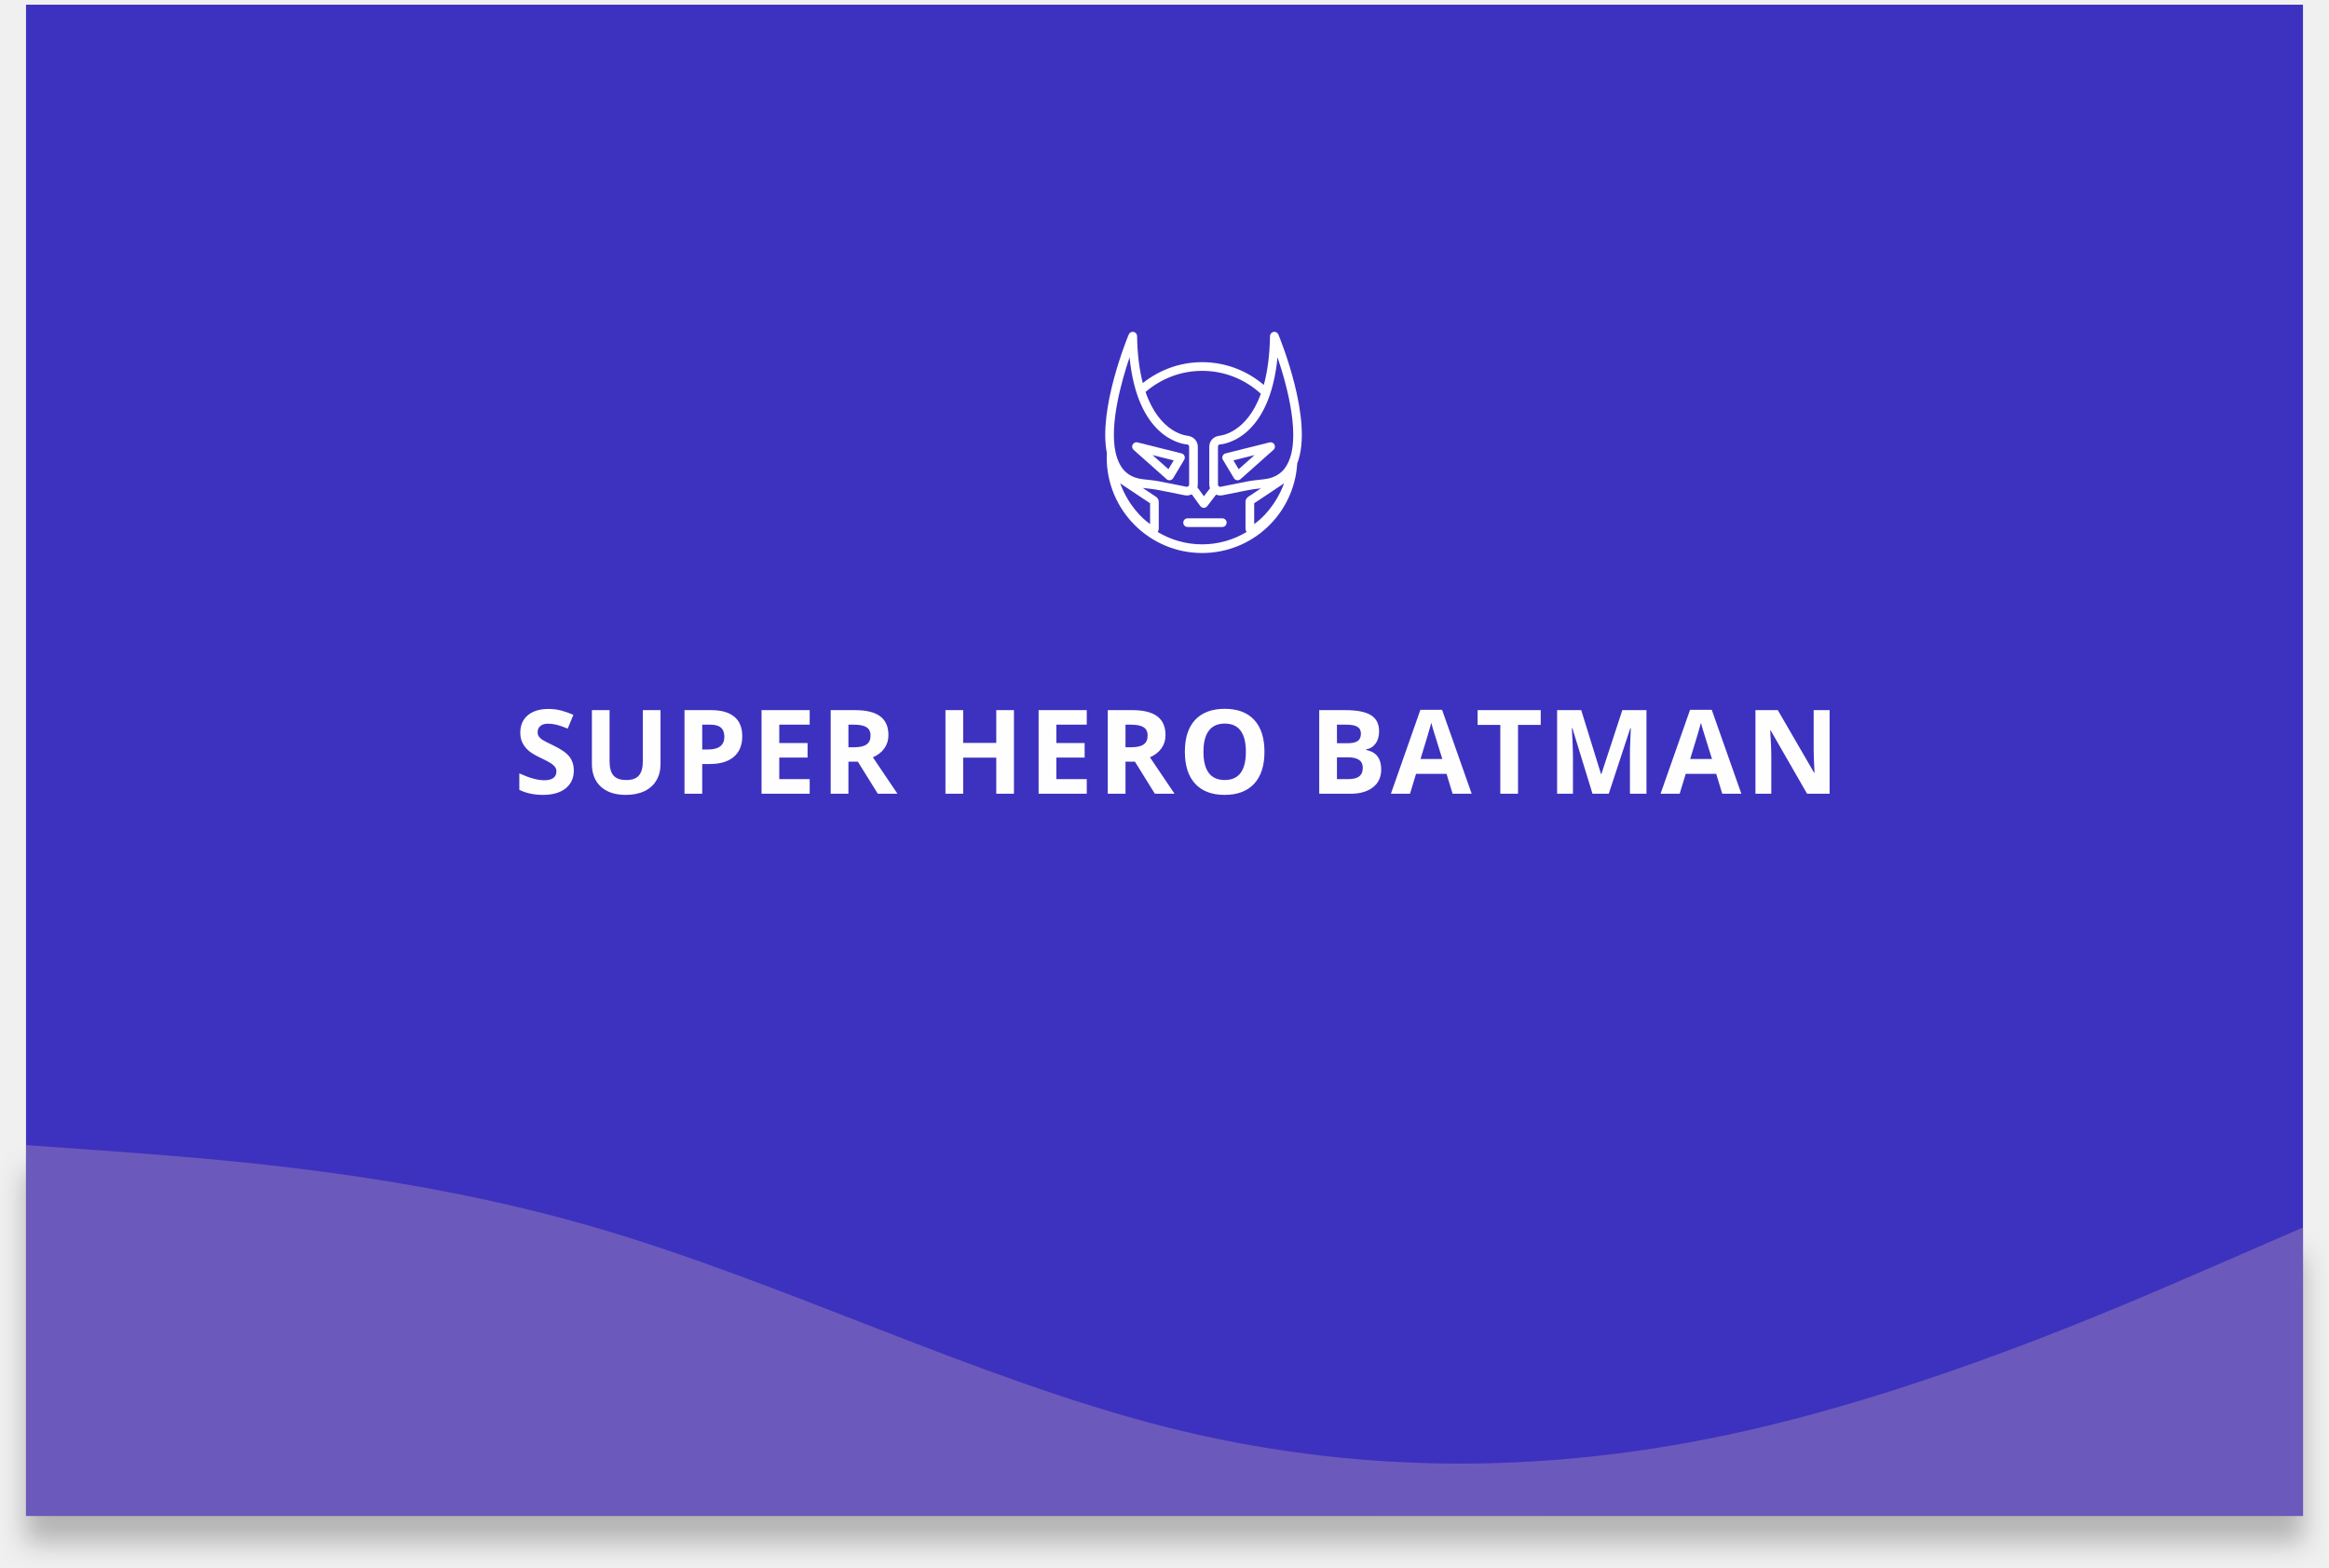
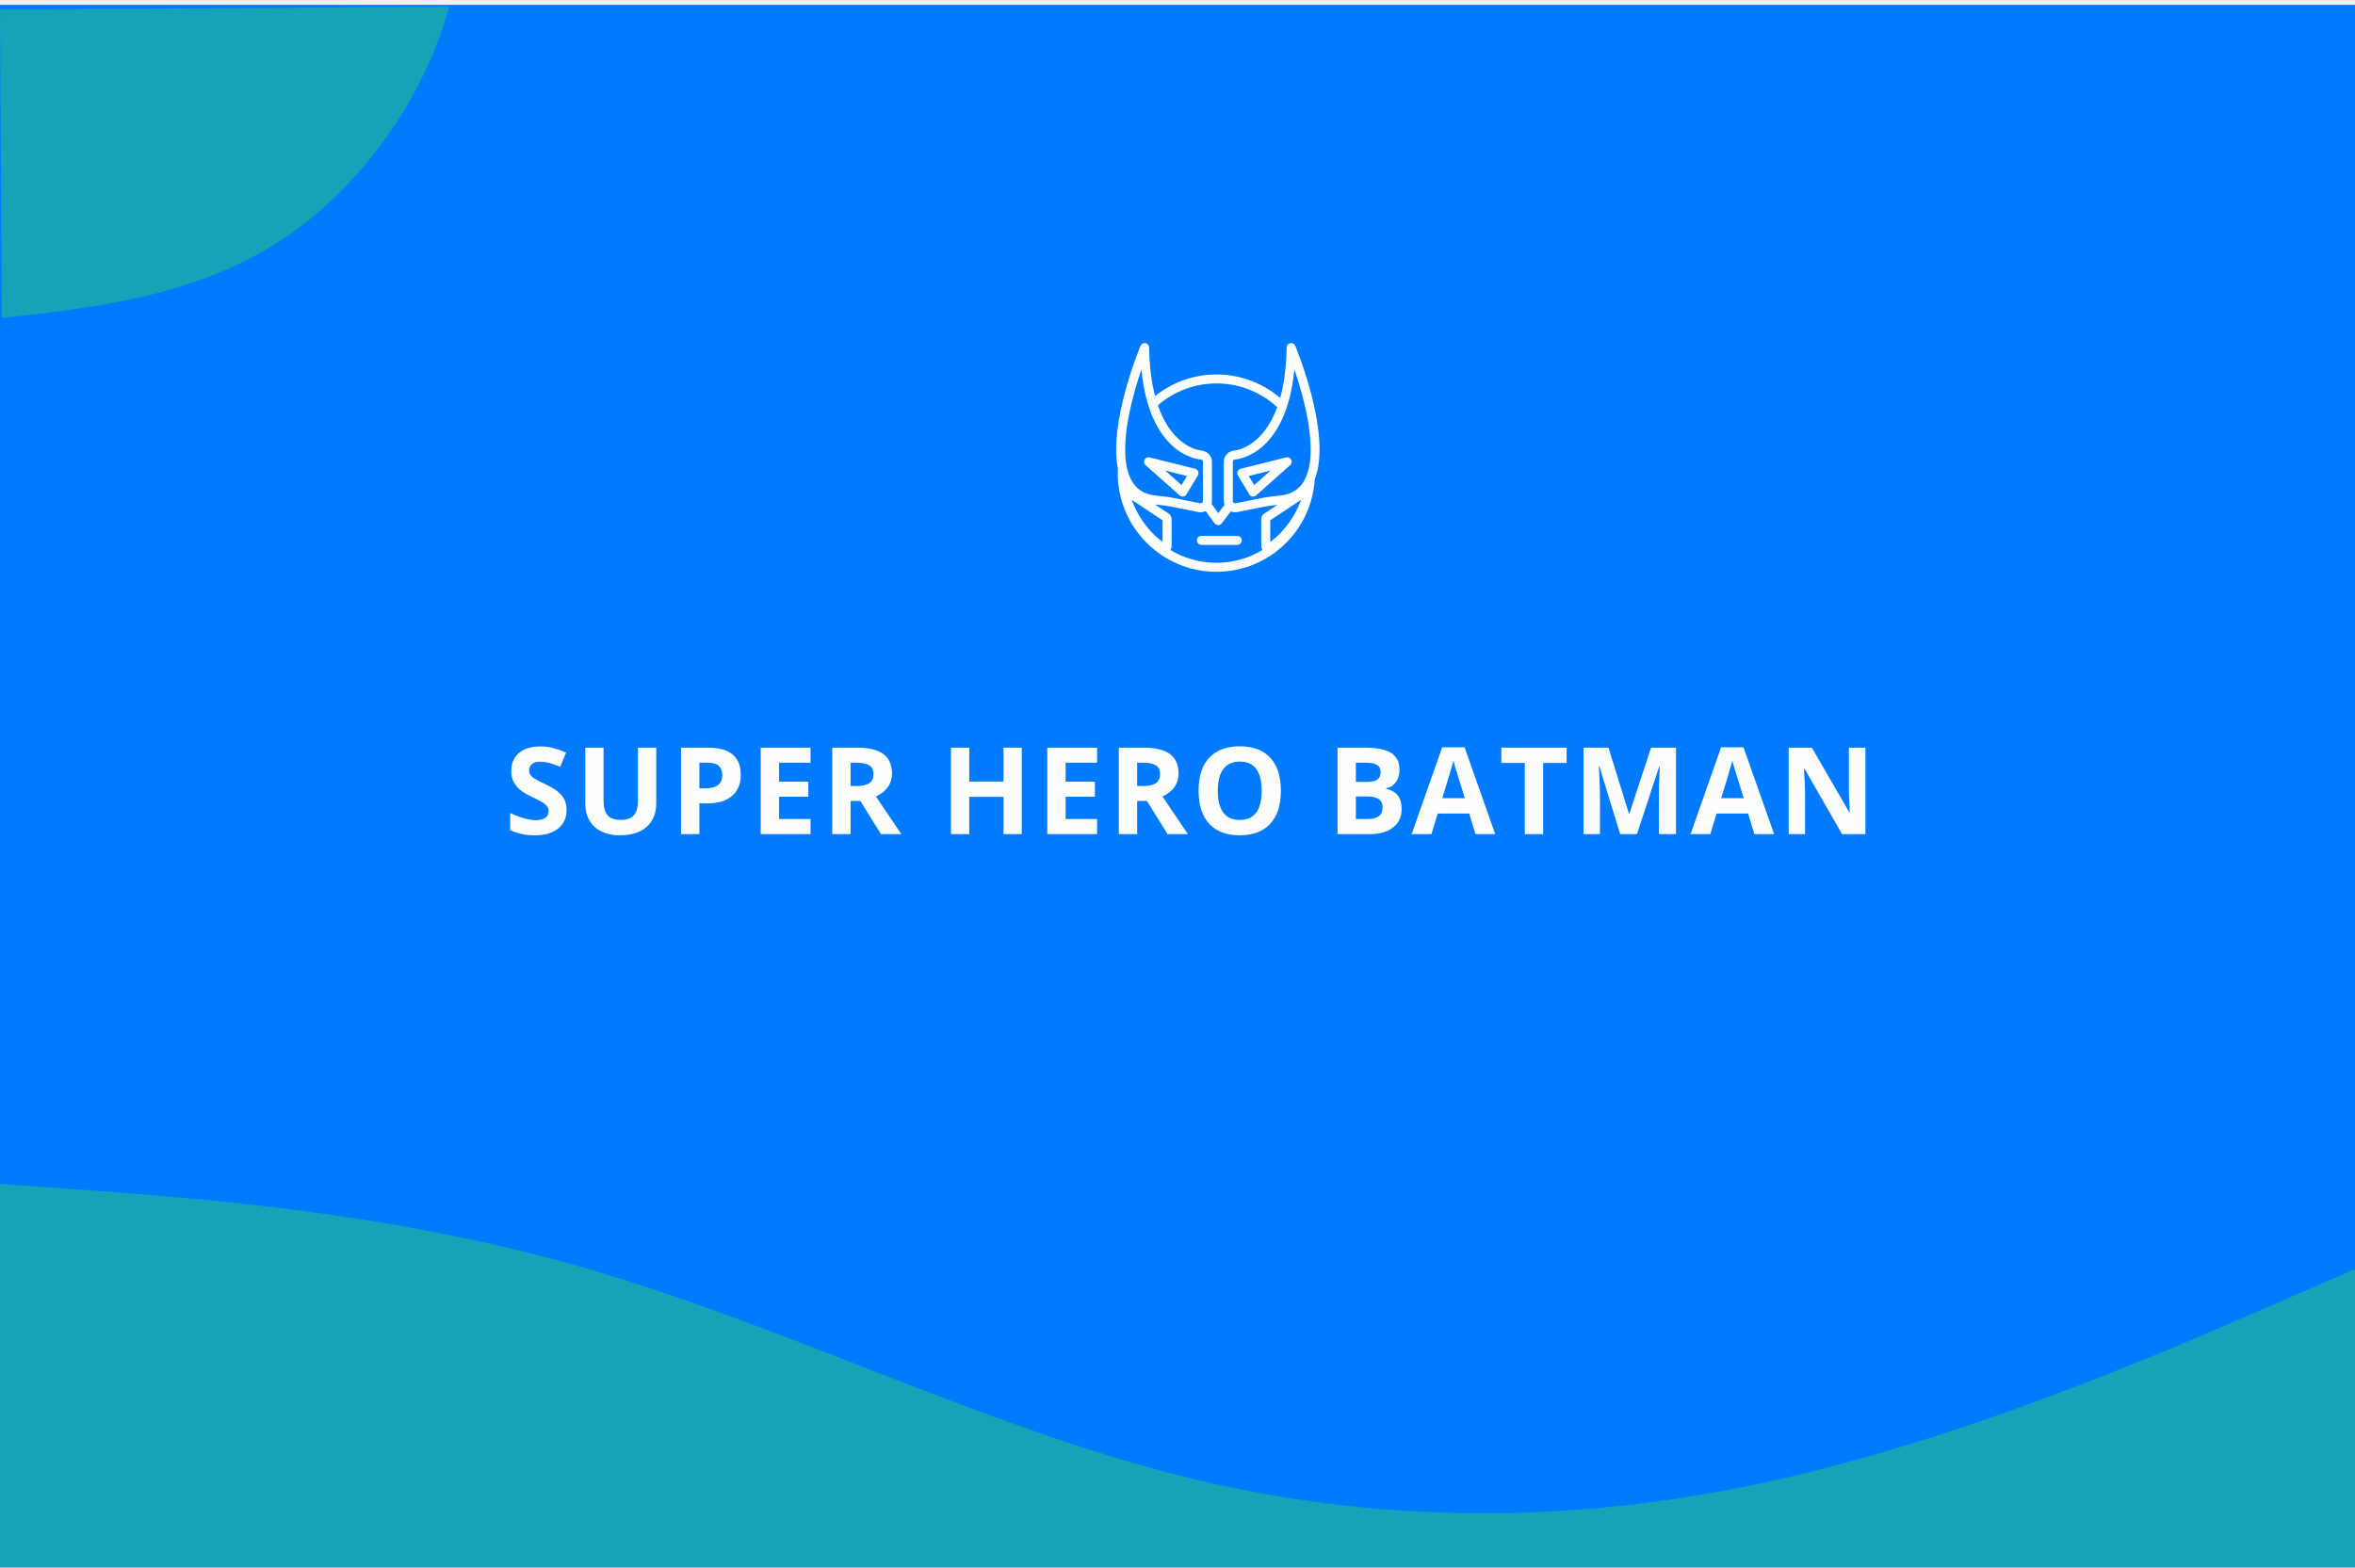
- <svg xmlns="http://www.w3.org/2000/svg" width="358" height="241" viewBox="0 0 358 241" fill="none">
-   <rect x="4" y="0.721" width="350" height="232.279" fill="#3D32BF" />
+ <svg xmlns="http://www.w3.org/2000/svg" width="350" height="233" viewBox="0 0 350 233" fill="none">
+   <rect y="0.721" width="350" height="232.279" fill="#007BFF" />
  <g clip-path="url(#clip0)">
-     <path d="M187.885 79.667H182.551C182.183 79.667 181.885 79.965 181.885 80.333C181.885 80.702 182.183 81 182.551 81H187.885C188.253 81 188.551 80.702 188.551 80.333C188.551 79.965 188.253 79.667 187.885 79.667Z" fill="white" />
-     <path d="M179.319 73.648C179.442 73.757 179.6 73.817 179.762 73.817C179.796 73.817 179.83 73.814 179.863 73.809C180.06 73.779 180.233 73.662 180.334 73.491L182.022 70.677C182.131 70.497 182.148 70.275 182.067 70.079C181.987 69.883 181.818 69.737 181.612 69.687L174.853 67.997C174.557 67.921 174.245 68.061 174.101 68.332C173.958 68.603 174.019 68.937 174.249 69.141L179.319 73.648ZM180.415 70.761L179.603 72.116L177.165 69.949L180.415 70.761Z" fill="white" />
-     <path d="M187.935 70.079C187.854 70.275 187.871 70.497 187.98 70.677L189.669 73.491C189.771 73.662 189.943 73.779 190.139 73.809C190.173 73.814 190.207 73.817 190.241 73.817C190.403 73.817 190.561 73.757 190.683 73.648L195.753 69.141C195.983 68.937 196.043 68.603 195.899 68.332C195.756 68.061 195.444 67.92 195.149 67.997L188.389 69.687C188.184 69.738 188.015 69.883 187.935 70.079ZM192.839 69.949L190.401 72.117L189.589 70.761L192.839 69.949Z" fill="white" />
-     <path d="M196.5 51.41C196.379 51.119 196.074 50.952 195.759 51.011C195.449 51.071 195.223 51.34 195.218 51.656C195.169 54.739 194.805 57.196 194.263 59.165C191.614 56.909 188.292 55.667 184.785 55.667C181.457 55.667 178.261 56.808 175.665 58.881C175.165 56.961 174.833 54.594 174.785 51.656C174.78 51.341 174.554 51.072 174.244 51.012C173.928 50.953 173.624 51.119 173.503 51.411C173.284 51.936 168.78 62.889 170.149 69.685L170.141 69.825C170.129 69.993 170.119 70.162 170.119 70.333C170.119 78.421 176.698 85 184.785 85C192.536 85 198.933 78.959 199.403 71.229C201.97 64.709 196.737 51.978 196.5 51.41ZM197.38 74.291C196.117 77.684 194.011 79.702 192.785 80.547V77.353L197.38 74.291ZM196.373 54.919C197.869 59.341 200.102 67.515 197.807 71.489C197.709 71.658 197.607 71.82 197.495 71.969C197.494 71.97 197.493 71.972 197.492 71.973C197.37 72.136 197.238 72.287 197.098 72.426C197.084 72.44 197.069 72.451 197.055 72.465C196.933 72.583 196.805 72.693 196.669 72.794C196.632 72.822 196.593 72.847 196.555 72.873C196.437 72.954 196.315 73.03 196.189 73.099C196.14 73.126 196.09 73.151 196.039 73.176C195.915 73.237 195.786 73.293 195.653 73.343C195.597 73.365 195.542 73.387 195.484 73.406C195.344 73.453 195.198 73.493 195.049 73.528C194.993 73.541 194.94 73.557 194.883 73.569C194.677 73.613 194.463 73.647 194.238 73.67C193.281 73.767 192.419 73.86 191.544 74.035L187.64 74.816C187.498 74.843 187.396 74.782 187.347 74.743C187.299 74.703 187.219 74.616 187.219 74.471V68.659C187.219 68.485 187.341 68.341 187.444 68.322C187.451 68.322 187.466 68.321 187.485 68.319C187.497 68.319 187.513 68.317 187.528 68.315C187.533 68.315 187.537 68.315 187.543 68.314C188.474 68.225 195.169 67.167 196.373 54.919ZM184.785 57C188.155 57 191.345 58.251 193.815 60.531C191.593 66.651 187.545 66.979 187.31 66.996C187.277 67.001 187.247 67.013 187.215 67.019C186.44 67.181 185.885 67.853 185.885 68.659V74.471C185.885 74.597 185.899 74.722 185.927 74.843C185.93 74.857 185.937 74.871 185.941 74.885C185.956 74.942 185.978 74.995 185.998 75.05L185.058 76.275L184.057 74.903C184.063 74.883 184.073 74.864 184.078 74.843C184.105 74.722 184.119 74.597 184.119 74.471V68.659C184.119 67.854 183.566 67.185 182.739 67.015C182.703 67.008 182.669 66.996 182.632 66.99C182.452 66.978 178.284 66.642 176.087 60.249C178.514 58.151 181.587 57 184.785 57ZM173.631 54.921C174.835 67.173 181.533 68.227 182.405 68.308C182.409 68.309 182.413 68.309 182.417 68.309C182.433 68.311 182.447 68.312 182.459 68.313C182.476 68.314 182.489 68.315 182.495 68.315C182.663 68.34 182.786 68.485 182.786 68.659V74.471C182.786 74.615 182.705 74.703 182.657 74.742C182.647 74.751 182.624 74.76 182.609 74.769C182.553 74.803 182.474 74.837 182.365 74.815L178.461 74.035C177.586 73.859 176.724 73.766 175.768 73.669C175.503 73.643 175.253 73.597 175.011 73.541C174.959 73.529 174.907 73.516 174.855 73.503C174.369 73.375 173.929 73.188 173.543 72.935C173.527 72.925 173.512 72.914 173.497 72.903C173.099 72.635 172.753 72.301 172.461 71.895C172.454 71.887 172.448 71.877 172.442 71.867C172.324 71.701 172.219 71.517 172.119 71.327C172.07 71.236 172.025 71.142 171.981 71.047C171.898 70.867 171.819 70.683 171.75 70.485C171.729 70.425 171.71 70.365 171.691 70.304C171.61 70.051 171.535 69.788 171.475 69.506C170.545 65.211 172.353 58.7 173.631 54.921ZM176.785 80.547C175.559 79.703 173.454 77.685 172.191 74.294L176.785 77.353V80.547ZM177.952 81.769C178.055 81.617 178.118 81.437 178.118 81.245V77.142C178.118 76.835 177.967 76.547 177.705 76.365L175.655 75C176.566 75.092 177.389 75.181 178.199 75.343L182.103 76.124C182.213 76.146 182.325 76.157 182.436 76.157C182.443 76.157 182.451 76.155 182.458 76.155C182.485 76.155 182.512 76.15 182.539 76.149C182.625 76.143 182.709 76.133 182.792 76.115C182.829 76.107 182.864 76.097 182.899 76.087C182.976 76.065 183.051 76.036 183.124 76.003C183.145 75.994 183.168 75.989 183.189 75.979L184.504 77.783C184.628 77.953 184.824 78.055 185.035 78.057C185.037 78.057 185.04 78.057 185.043 78.057C185.25 78.057 185.445 77.961 185.571 77.796L186.929 76.027C186.986 76.051 187.045 76.07 187.105 76.087C187.139 76.097 187.174 76.107 187.209 76.115C187.293 76.133 187.379 76.144 187.465 76.149C187.492 76.151 187.518 76.156 187.545 76.156C187.553 76.156 187.56 76.158 187.567 76.158C187.678 76.158 187.79 76.147 187.901 76.125L191.805 75.344C192.453 75.214 193.122 75.133 193.827 75.059L191.853 76.373C191.602 76.549 191.451 76.836 191.451 77.143V81.246C191.451 81.438 191.514 81.617 191.617 81.769C189.615 82.969 187.28 83.667 184.785 83.667C182.287 83.667 179.953 82.969 177.952 81.769Z" fill="white" />
+     <path d="M183.885 79.667H178.551C178.183 79.667 177.885 79.965 177.885 80.333C177.885 80.702 178.183 81 178.551 81H183.885C184.253 81 184.551 80.702 184.551 80.333C184.551 79.965 184.253 79.667 183.885 79.667Z" fill="white" />
+     <path d="M175.319 73.648C175.442 73.757 175.6 73.817 175.762 73.817C175.796 73.817 175.83 73.814 175.863 73.809C176.06 73.779 176.233 73.662 176.334 73.491L178.022 70.677C178.131 70.497 178.148 70.275 178.067 70.079C177.987 69.883 177.818 69.737 177.612 69.687L170.853 67.997C170.557 67.921 170.245 68.061 170.101 68.332C169.958 68.603 170.019 68.937 170.249 69.141L175.319 73.648ZM176.415 70.761L175.603 72.116L173.165 69.949L176.415 70.761Z" fill="white" />
+     <path d="M183.935 70.079C183.854 70.275 183.871 70.497 183.98 70.677L185.669 73.491C185.771 73.662 185.943 73.779 186.139 73.809C186.173 73.814 186.207 73.817 186.241 73.817C186.403 73.817 186.561 73.757 186.683 73.648L191.753 69.141C191.983 68.937 192.043 68.603 191.899 68.332C191.756 68.061 191.444 67.92 191.149 67.997L184.389 69.687C184.184 69.738 184.015 69.883 183.935 70.079ZM188.839 69.949L186.401 72.117L185.589 70.761L188.839 69.949Z" fill="white" />
+     <path d="M192.5 51.41C192.379 51.119 192.074 50.952 191.759 51.011C191.449 51.071 191.223 51.34 191.218 51.656C191.169 54.739 190.805 57.196 190.263 59.165C187.614 56.909 184.292 55.667 180.785 55.667C177.457 55.667 174.261 56.808 171.665 58.881C171.165 56.961 170.833 54.594 170.785 51.656C170.78 51.341 170.554 51.072 170.244 51.012C169.928 50.953 169.624 51.119 169.503 51.411C169.284 51.936 164.78 62.889 166.149 69.685L166.141 69.825C166.129 69.993 166.119 70.162 166.119 70.333C166.119 78.421 172.698 85 180.785 85C188.536 85 194.933 78.959 195.403 71.229C197.97 64.709 192.737 51.978 192.5 51.41ZM193.38 74.291C192.117 77.684 190.011 79.702 188.785 80.547V77.353L193.38 74.291ZM192.373 54.919C193.869 59.341 196.102 67.515 193.807 71.489C193.709 71.658 193.607 71.82 193.495 71.969C193.494 71.97 193.493 71.972 193.492 71.973C193.37 72.136 193.238 72.287 193.098 72.426C193.084 72.44 193.069 72.451 193.055 72.465C192.933 72.583 192.805 72.693 192.669 72.794C192.632 72.822 192.593 72.847 192.555 72.873C192.437 72.954 192.315 73.03 192.189 73.099C192.14 73.126 192.09 73.151 192.039 73.176C191.915 73.237 191.786 73.293 191.653 73.343C191.597 73.365 191.542 73.387 191.484 73.406C191.344 73.453 191.198 73.493 191.049 73.528C190.993 73.541 190.94 73.557 190.883 73.569C190.677 73.613 190.463 73.647 190.238 73.67C189.281 73.767 188.419 73.86 187.544 74.035L183.64 74.816C183.498 74.843 183.396 74.782 183.347 74.743C183.299 74.703 183.219 74.616 183.219 74.471V68.659C183.219 68.485 183.341 68.341 183.444 68.322C183.451 68.322 183.466 68.321 183.485 68.319C183.497 68.319 183.513 68.317 183.528 68.315C183.533 68.315 183.537 68.315 183.543 68.314C184.474 68.225 191.169 67.167 192.373 54.919ZM180.785 57C184.155 57 187.345 58.251 189.815 60.531C187.593 66.651 183.545 66.979 183.31 66.996C183.277 67.001 183.247 67.013 183.215 67.019C182.44 67.181 181.885 67.853 181.885 68.659V74.471C181.885 74.597 181.899 74.722 181.927 74.843C181.93 74.857 181.937 74.871 181.941 74.885C181.956 74.942 181.978 74.995 181.998 75.05L181.058 76.275L180.057 74.903C180.063 74.883 180.073 74.864 180.078 74.843C180.105 74.722 180.119 74.597 180.119 74.471V68.659C180.119 67.854 179.566 67.185 178.739 67.015C178.703 67.008 178.669 66.996 178.632 66.99C178.452 66.978 174.284 66.642 172.087 60.249C174.514 58.151 177.587 57 180.785 57ZM169.631 54.921C170.835 67.173 177.533 68.227 178.405 68.308C178.409 68.309 178.413 68.309 178.417 68.309C178.433 68.311 178.447 68.312 178.459 68.313C178.476 68.314 178.489 68.315 178.495 68.315C178.663 68.34 178.786 68.485 178.786 68.659V74.471C178.786 74.615 178.705 74.703 178.657 74.742C178.647 74.751 178.624 74.76 178.609 74.769C178.553 74.803 178.474 74.837 178.365 74.815L174.461 74.035C173.586 73.859 172.724 73.766 171.768 73.669C171.503 73.643 171.253 73.597 171.011 73.541C170.959 73.529 170.907 73.516 170.855 73.503C170.369 73.375 169.929 73.188 169.543 72.935C169.527 72.925 169.512 72.914 169.497 72.903C169.099 72.635 168.753 72.301 168.461 71.895C168.454 71.887 168.448 71.877 168.442 71.867C168.324 71.701 168.219 71.517 168.119 71.327C168.07 71.236 168.025 71.142 167.981 71.047C167.898 70.867 167.819 70.683 167.75 70.485C167.729 70.425 167.71 70.365 167.691 70.304C167.61 70.051 167.535 69.788 167.475 69.506C166.545 65.211 168.353 58.7 169.631 54.921ZM172.785 80.547C171.559 79.703 169.454 77.685 168.191 74.294L172.785 77.353V80.547ZM173.952 81.769C174.055 81.617 174.118 81.437 174.118 81.245V77.142C174.118 76.835 173.967 76.547 173.705 76.365L171.655 75C172.566 75.092 173.389 75.181 174.199 75.343L178.103 76.124C178.213 76.146 178.325 76.157 178.436 76.157C178.443 76.157 178.451 76.155 178.458 76.155C178.485 76.155 178.512 76.15 178.539 76.149C178.625 76.143 178.709 76.133 178.792 76.115C178.829 76.107 178.864 76.097 178.899 76.087C178.976 76.065 179.051 76.036 179.124 76.003C179.145 75.994 179.168 75.989 179.189 75.979L180.504 77.783C180.628 77.953 180.824 78.055 181.035 78.057C181.037 78.057 181.04 78.057 181.043 78.057C181.25 78.057 181.445 77.961 181.571 77.796L182.929 76.027C182.986 76.051 183.045 76.07 183.105 76.087C183.139 76.097 183.174 76.107 183.209 76.115C183.293 76.133 183.379 76.144 183.465 76.149C183.492 76.151 183.518 76.156 183.545 76.156C183.553 76.156 183.56 76.158 183.567 76.158C183.678 76.158 183.79 76.147 183.901 76.125L187.805 75.344C188.453 75.214 189.122 75.133 189.827 75.059L187.853 76.373C187.602 76.549 187.451 76.836 187.451 77.143V81.246C187.451 81.438 187.514 81.617 187.617 81.769C185.615 82.969 183.28 83.667 180.785 83.667C178.287 83.667 175.953 82.969 173.952 81.769Z" fill="white" />
  </g>
-   <path d="M88.202 118.432C88.202 119.592 87.783 120.506 86.945 121.174C86.113 121.842 84.953 122.176 83.465 122.176C82.094 122.176 80.881 121.918 79.826 121.402V118.871C80.693 119.258 81.426 119.53 82.023 119.688C82.627 119.847 83.178 119.926 83.676 119.926C84.273 119.926 84.731 119.812 85.047 119.583C85.369 119.354 85.53 119.015 85.53 118.563C85.53 118.312 85.46 118.089 85.319 117.896C85.179 117.696 84.971 117.506 84.695 117.324C84.426 117.143 83.872 116.853 83.034 116.454C82.249 116.085 81.66 115.73 81.268 115.391C80.875 115.051 80.561 114.655 80.327 114.204C80.093 113.753 79.976 113.226 79.976 112.622C79.976 111.485 80.359 110.592 81.127 109.941C81.9 109.291 82.967 108.966 84.326 108.966C84.994 108.966 85.63 109.045 86.233 109.203C86.843 109.361 87.478 109.584 88.141 109.871L87.262 111.989C86.576 111.708 86.008 111.512 85.557 111.4C85.111 111.289 84.672 111.233 84.238 111.233C83.723 111.233 83.327 111.354 83.052 111.594C82.776 111.834 82.639 112.147 82.639 112.534C82.639 112.774 82.694 112.985 82.806 113.167C82.917 113.343 83.093 113.516 83.333 113.686C83.579 113.85 84.156 114.148 85.064 114.582C86.266 115.156 87.089 115.733 87.534 116.313C87.98 116.888 88.202 117.594 88.202 118.432ZM101.53 109.15V117.465C101.53 118.414 101.316 119.246 100.889 119.961C100.467 120.676 99.855 121.224 99.052 121.604C98.249 121.985 97.3 122.176 96.204 122.176C94.552 122.176 93.269 121.754 92.355 120.91C91.44 120.061 90.983 118.9 90.983 117.43V109.15H93.699V117.017C93.699 118.007 93.898 118.733 94.297 119.196C94.695 119.659 95.355 119.891 96.274 119.891C97.165 119.891 97.809 119.659 98.208 119.196C98.612 118.728 98.814 117.995 98.814 116.999V109.15H101.53ZM107.941 115.197H108.838C109.676 115.197 110.303 115.033 110.719 114.705C111.135 114.371 111.343 113.888 111.343 113.255C111.343 112.616 111.167 112.145 110.815 111.84C110.47 111.535 109.925 111.383 109.181 111.383H107.941V115.197ZM114.094 113.158C114.094 114.541 113.66 115.599 112.793 116.331C111.932 117.063 110.704 117.43 109.11 117.43H107.941V122H105.217V109.15H109.321C110.88 109.15 112.063 109.487 112.872 110.161C113.686 110.829 114.094 111.828 114.094 113.158ZM124.46 122H117.059V109.15H124.46V111.383H119.784V114.204H124.135V116.437H119.784V119.75H124.46V122ZM130.414 114.854H131.293C132.154 114.854 132.79 114.711 133.2 114.424C133.61 114.137 133.815 113.686 133.815 113.07C133.815 112.461 133.604 112.027 133.182 111.77C132.766 111.512 132.119 111.383 131.24 111.383H130.414V114.854ZM130.414 117.069V122H127.689V109.15H131.433C133.18 109.15 134.472 109.47 135.309 110.108C136.147 110.741 136.566 111.705 136.566 113C136.566 113.756 136.358 114.43 135.942 115.021C135.526 115.607 134.937 116.067 134.176 116.401C136.109 119.29 137.369 121.156 137.955 122H134.931L131.864 117.069H130.414ZM155.857 122H153.141V116.454H148.052V122H145.328V109.15H148.052V114.187H153.141V109.15H155.857V122ZM167.05 122H159.649V109.15H167.05V111.383H162.374V114.204H166.724V116.437H162.374V119.75H167.05V122ZM173.004 114.854H173.882C174.744 114.854 175.38 114.711 175.79 114.424C176.2 114.137 176.405 113.686 176.405 113.07C176.405 112.461 176.194 112.027 175.772 111.77C175.356 111.512 174.709 111.383 173.83 111.383H173.004V114.854ZM173.004 117.069V122H170.279V109.15H174.023C175.769 109.15 177.061 109.47 177.899 110.108C178.737 110.741 179.156 111.705 179.156 113C179.156 113.756 178.948 114.43 178.532 115.021C178.116 115.607 177.527 116.067 176.765 116.401C178.699 119.29 179.959 121.156 180.545 122H177.521L174.454 117.069H173.004ZM194.365 115.558C194.365 117.685 193.838 119.319 192.783 120.462C191.728 121.604 190.216 122.176 188.248 122.176C186.279 122.176 184.767 121.604 183.713 120.462C182.658 119.319 182.131 117.679 182.131 115.54C182.131 113.401 182.658 111.77 183.713 110.645C184.773 109.514 186.291 108.948 188.265 108.948C190.24 108.948 191.749 109.517 192.792 110.653C193.84 111.79 194.365 113.425 194.365 115.558ZM184.987 115.558C184.987 116.993 185.259 118.074 185.804 118.801C186.349 119.527 187.164 119.891 188.248 119.891C190.422 119.891 191.508 118.446 191.508 115.558C191.508 112.663 190.427 111.216 188.265 111.216C187.181 111.216 186.364 111.582 185.813 112.314C185.262 113.041 184.987 114.122 184.987 115.558ZM202.784 109.15H206.783C208.605 109.15 209.926 109.411 210.747 109.933C211.573 110.448 211.986 111.271 211.986 112.402C211.986 113.17 211.804 113.8 211.441 114.292C211.084 114.784 210.606 115.08 210.008 115.18V115.268C210.823 115.449 211.409 115.789 211.766 116.287C212.129 116.785 212.311 117.447 212.311 118.273C212.311 119.445 211.886 120.359 211.037 121.016C210.193 121.672 209.044 122 207.591 122H202.784V109.15ZM205.508 114.239H207.09C207.829 114.239 208.362 114.125 208.69 113.896C209.024 113.668 209.191 113.29 209.191 112.763C209.191 112.271 209.009 111.919 208.646 111.708C208.289 111.491 207.72 111.383 206.941 111.383H205.508V114.239ZM205.508 116.401V119.75H207.284C208.034 119.75 208.587 119.606 208.945 119.319C209.302 119.032 209.481 118.593 209.481 118.001C209.481 116.935 208.719 116.401 207.196 116.401H205.508ZM223.284 122L222.352 118.941H217.667L216.736 122H213.8L218.335 109.098H221.667L226.219 122H223.284ZM221.702 116.656C220.84 113.885 220.354 112.317 220.243 111.954C220.137 111.591 220.061 111.304 220.014 111.093C219.821 111.843 219.267 113.697 218.353 116.656H221.702ZM233.342 122H230.618V111.418H227.128V109.15H236.832V111.418H233.342V122ZM244.789 122L241.696 111.919H241.617C241.728 113.97 241.784 115.338 241.784 116.023V122H239.349V109.15H243.058L246.099 118.977H246.152L249.377 109.15H253.086V122H250.546V115.918C250.546 115.631 250.549 115.3 250.555 114.925C250.567 114.55 250.608 113.554 250.678 111.937H250.599L247.286 122H244.789ZM264.736 122L263.804 118.941H259.12L258.188 122H255.252L259.788 109.098H263.119L267.671 122H264.736ZM263.154 116.656C262.292 113.885 261.806 112.317 261.695 111.954C261.589 111.591 261.513 111.304 261.466 111.093C261.273 111.843 260.719 113.697 259.805 116.656H263.154ZM281.237 122H277.774L272.184 112.279H272.105C272.216 113.996 272.272 115.221 272.272 115.953V122H269.837V109.15H273.274L278.855 118.774H278.916C278.828 117.104 278.785 115.924 278.785 115.232V109.15H281.237V122Z" fill="#FEFEFE" />
-   <g filter="url(#filter0_d)">
-     <path d="M4 176L18.583 177.049C33.167 178.177 62.333 180.156 91.5 188.667C120.667 197.177 149.833 211.823 179 219.284C208.167 226.667 237.333 226.667 266.5 220.333C295.667 214 324.833 201.333 339.417 195L354 188.667V233H339.417C324.833 233 295.667 233 266.5 233C237.333 233 208.167 233 179 233C149.833 233 120.667 233 91.5 233C62.333 233 33.167 233 18.583 233H4V176Z" fill="#6C59BC" />
+   <path d="M84.202 120.432C84.202 121.592 83.783 122.506 82.945 123.174C82.113 123.842 80.953 124.176 79.465 124.176C78.094 124.176 76.881 123.918 75.826 123.402V120.871C76.693 121.258 77.426 121.53 78.023 121.688C78.627 121.847 79.178 121.926 79.676 121.926C80.273 121.926 80.731 121.812 81.047 121.583C81.369 121.354 81.53 121.015 81.53 120.563C81.53 120.312 81.46 120.089 81.319 119.896C81.179 119.696 80.971 119.506 80.695 119.324C80.426 119.143 79.872 118.853 79.034 118.454C78.249 118.085 77.66 117.73 77.268 117.391C76.875 117.051 76.561 116.655 76.327 116.204C76.093 115.753 75.976 115.226 75.976 114.622C75.976 113.485 76.359 112.592 77.127 111.941C77.9 111.291 78.967 110.966 80.326 110.966C80.994 110.966 81.63 111.045 82.233 111.203C82.843 111.361 83.478 111.584 84.141 111.871L83.262 113.989C82.576 113.708 82.008 113.512 81.557 113.4C81.111 113.289 80.672 113.233 80.238 113.233C79.723 113.233 79.327 113.354 79.052 113.594C78.776 113.834 78.639 114.147 78.639 114.534C78.639 114.774 78.694 114.985 78.806 115.167C78.917 115.343 79.093 115.516 79.333 115.686C79.579 115.85 80.156 116.148 81.064 116.582C82.266 117.156 83.089 117.733 83.534 118.313C83.98 118.888 84.202 119.594 84.202 120.432ZM97.53 111.15V119.465C97.53 120.414 97.316 121.246 96.889 121.961C96.467 122.676 95.855 123.224 95.052 123.604C94.249 123.985 93.3 124.176 92.204 124.176C90.552 124.176 89.269 123.754 88.355 122.91C87.44 122.061 86.983 120.9 86.983 119.43V111.15H89.699V119.017C89.699 120.007 89.898 120.733 90.297 121.196C90.695 121.659 91.355 121.891 92.274 121.891C93.165 121.891 93.809 121.659 94.208 121.196C94.612 120.728 94.814 119.995 94.814 118.999V111.15H97.53ZM103.941 117.197H104.838C105.676 117.197 106.303 117.033 106.719 116.705C107.135 116.371 107.343 115.888 107.343 115.255C107.343 114.616 107.167 114.145 106.815 113.84C106.47 113.535 105.925 113.383 105.181 113.383H103.941V117.197ZM110.094 115.158C110.094 116.541 109.66 117.599 108.793 118.331C107.932 119.063 106.704 119.43 105.11 119.43H103.941V124H101.217V111.15H105.321C106.88 111.15 108.063 111.487 108.872 112.161C109.686 112.829 110.094 113.828 110.094 115.158ZM120.46 124H113.059V111.15H120.46V113.383H115.784V116.204H120.135V118.437H115.784V121.75H120.46V124ZM126.414 116.854H127.293C128.154 116.854 128.79 116.711 129.2 116.424C129.61 116.137 129.815 115.686 129.815 115.07C129.815 114.461 129.604 114.027 129.182 113.77C128.766 113.512 128.119 113.383 127.24 113.383H126.414V116.854ZM126.414 119.069V124H123.689V111.15H127.433C129.18 111.15 130.472 111.47 131.309 112.108C132.147 112.741 132.566 113.705 132.566 115C132.566 115.756 132.358 116.43 131.942 117.021C131.526 117.607 130.937 118.067 130.176 118.401C132.109 121.29 133.369 123.156 133.955 124H130.931L127.864 119.069H126.414ZM151.857 124H149.141V118.454H144.052V124H141.328V111.15H144.052V116.187H149.141V111.15H151.857V124ZM163.05 124H155.649V111.15H163.05V113.383H158.374V116.204H162.724V118.437H158.374V121.75H163.05V124ZM169.004 116.854H169.882C170.744 116.854 171.38 116.711 171.79 116.424C172.2 116.137 172.405 115.686 172.405 115.07C172.405 114.461 172.194 114.027 171.772 113.77C171.356 113.512 170.709 113.383 169.83 113.383H169.004V116.854ZM169.004 119.069V124H166.279V111.15H170.023C171.769 111.15 173.061 111.47 173.899 112.108C174.737 112.741 175.156 113.705 175.156 115C175.156 115.756 174.948 116.43 174.532 117.021C174.116 117.607 173.527 118.067 172.765 118.401C174.699 121.29 175.959 123.156 176.545 124H173.521L170.454 119.069H169.004ZM190.365 117.558C190.365 119.685 189.838 121.319 188.783 122.462C187.728 123.604 186.216 124.176 184.248 124.176C182.279 124.176 180.767 123.604 179.713 122.462C178.658 121.319 178.131 119.679 178.131 117.54C178.131 115.401 178.658 113.77 179.713 112.645C180.773 111.514 182.291 110.948 184.265 110.948C186.24 110.948 187.749 111.517 188.792 112.653C189.84 113.79 190.365 115.425 190.365 117.558ZM180.987 117.558C180.987 118.993 181.259 120.074 181.804 120.801C182.349 121.527 183.164 121.891 184.248 121.891C186.422 121.891 187.508 120.446 187.508 117.558C187.508 114.663 186.427 113.216 184.265 113.216C183.181 113.216 182.364 113.582 181.813 114.314C181.262 115.041 180.987 116.122 180.987 117.558ZM198.784 111.15H202.783C204.605 111.15 205.926 111.411 206.747 111.933C207.573 112.448 207.986 113.271 207.986 114.402C207.986 115.17 207.804 115.8 207.441 116.292C207.084 116.784 206.606 117.08 206.008 117.18V117.268C206.823 117.449 207.409 117.789 207.766 118.287C208.129 118.785 208.311 119.447 208.311 120.273C208.311 121.445 207.886 122.359 207.037 123.016C206.193 123.672 205.044 124 203.591 124H198.784V111.15ZM201.508 116.239H203.09C203.829 116.239 204.362 116.125 204.69 115.896C205.024 115.668 205.191 115.29 205.191 114.763C205.191 114.271 205.009 113.919 204.646 113.708C204.289 113.491 203.72 113.383 202.941 113.383H201.508V116.239ZM201.508 118.401V121.75H203.284C204.034 121.75 204.587 121.606 204.945 121.319C205.302 121.032 205.481 120.593 205.481 120.001C205.481 118.935 204.719 118.401 203.196 118.401H201.508ZM219.284 124L218.352 120.941H213.667L212.736 124H209.8L214.335 111.098H217.667L222.219 124H219.284ZM217.702 118.656C216.84 115.885 216.354 114.317 216.243 113.954C216.137 113.591 216.061 113.304 216.014 113.093C215.821 113.843 215.267 115.697 214.353 118.656H217.702ZM229.342 124H226.618V113.418H223.128V111.15H232.832V113.418H229.342V124ZM240.789 124L237.696 113.919H237.617C237.728 115.97 237.784 117.338 237.784 118.023V124H235.349V111.15H239.058L242.099 120.977H242.152L245.377 111.15H249.086V124H246.546V117.918C246.546 117.631 246.549 117.3 246.555 116.925C246.567 116.55 246.608 115.554 246.678 113.937H246.599L243.286 124H240.789ZM260.736 124L259.804 120.941H255.12L254.188 124H251.252L255.788 111.098H259.119L263.671 124H260.736ZM259.154 118.656C258.292 115.885 257.806 114.317 257.695 113.954C257.589 113.591 257.513 113.304 257.466 113.093C257.273 113.843 256.719 115.697 255.805 118.656H259.154ZM277.237 124H273.774L268.184 114.279H268.105C268.216 115.996 268.272 117.221 268.272 117.953V124H265.837V111.15H269.274L274.855 120.774H274.916C274.828 119.104 274.785 117.924 274.785 117.232V111.15H277.237V124Z" fill="#FEFEFE" />
+   <path d="M0 176L14.583 177.049C29.167 178.177 58.333 180.156 87.5 188.667C116.667 197.177 145.833 211.823 175 219.284C204.167 226.667 233.333 226.667 262.5 220.333C291.667 214 320.833 201.333 335.417 195L350 188.667V233H335.417C320.833 233 291.667 233 262.5 233C233.333 233 204.167 233 175 233C145.833 233 116.667 233 87.5 233C58.333 233 29.167 233 14.583 233H0V176Z" fill="#17A2B8" />
+   <g clip-path="url(#clip1)">
+     <path d="M-65.103 43.468C-75.074 33.357 -71.403 9.963 -66.636 -13.857C-61.87 -37.645 -55.976 -61.86 -40.696 -70.989C-25.383 -80.118 -0.652 -74.131 21.59 -63.415C43.831 -52.667 63.55 -37.159 67.567 -18.459C71.584 0.273 59.865 22.198 44.664 33.683C29.462 45.169 10.809 46.183 -10.356 48.309C-31.489 50.403 -55.133 53.578 -65.103 43.468Z" fill="#17A2B8" />
  </g>
  <defs>
-     <filter id="filter0_d" x="0" y="176" width="358" height="65" filterUnits="userSpaceOnUse" color-interpolation-filters="sRGB">
-       <feFlood flood-opacity="0" result="BackgroundImageFix" />
-       <feColorMatrix in="SourceAlpha" type="matrix" values="0 0 0 0 0 0 0 0 0 0 0 0 0 0 0 0 0 0 127 0" />
-       <feOffset dy="4" />
-       <feGaussianBlur stdDeviation="2" />
-       <feColorMatrix type="matrix" values="0 0 0 0 0 0 0 0 0 0 0 0 0 0 0 0 0 0 0.25 0" />
-       <feBlend mode="normal" in2="BackgroundImageFix" result="effect1_dropShadow" />
-       <feBlend mode="normal" in="SourceGraphic" in2="effect1_dropShadow" result="shape" />
-     </filter>
    <clipPath id="clip0">
-       <rect width="34" height="34" fill="white" transform="translate(168 51)" />
+       <rect width="34" height="34" fill="white" transform="translate(164 51)" />
+     </clipPath>
+     <clipPath id="clip1">
+       <rect width="69" height="69" fill="white" transform="translate(69.4062 69.9988) rotate(179.662)" />
    </clipPath>
  </defs>
</svg>
